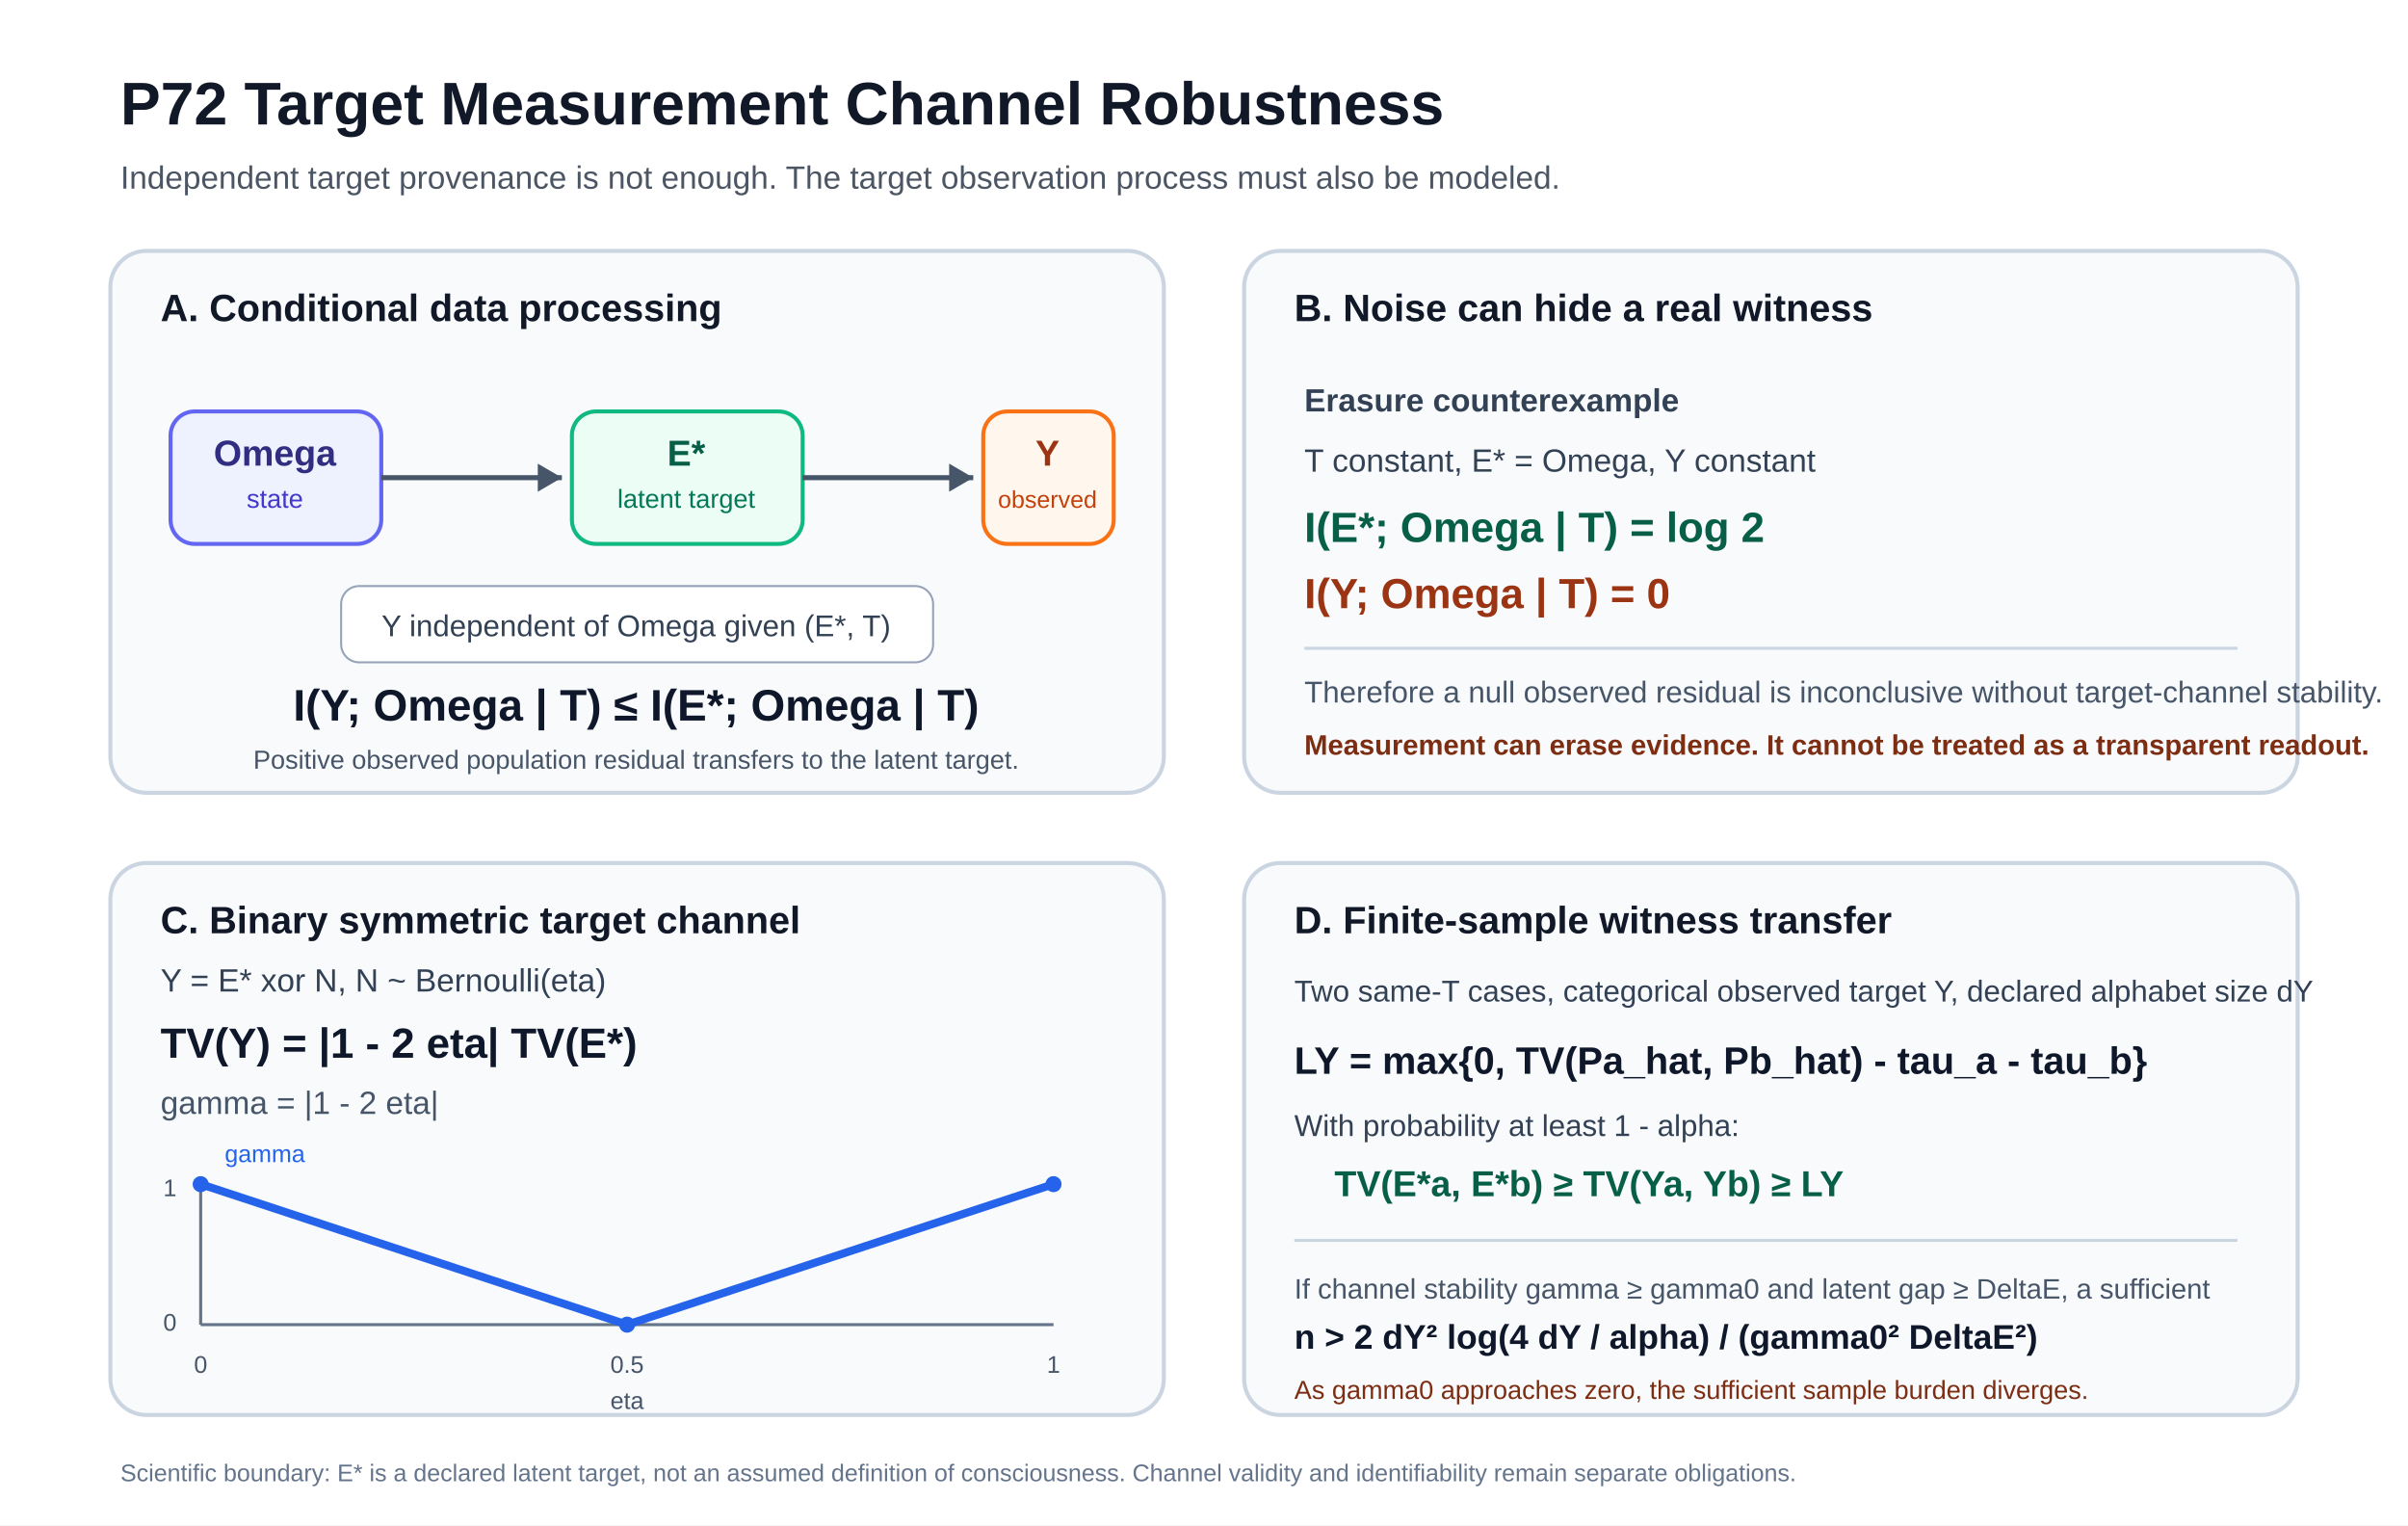
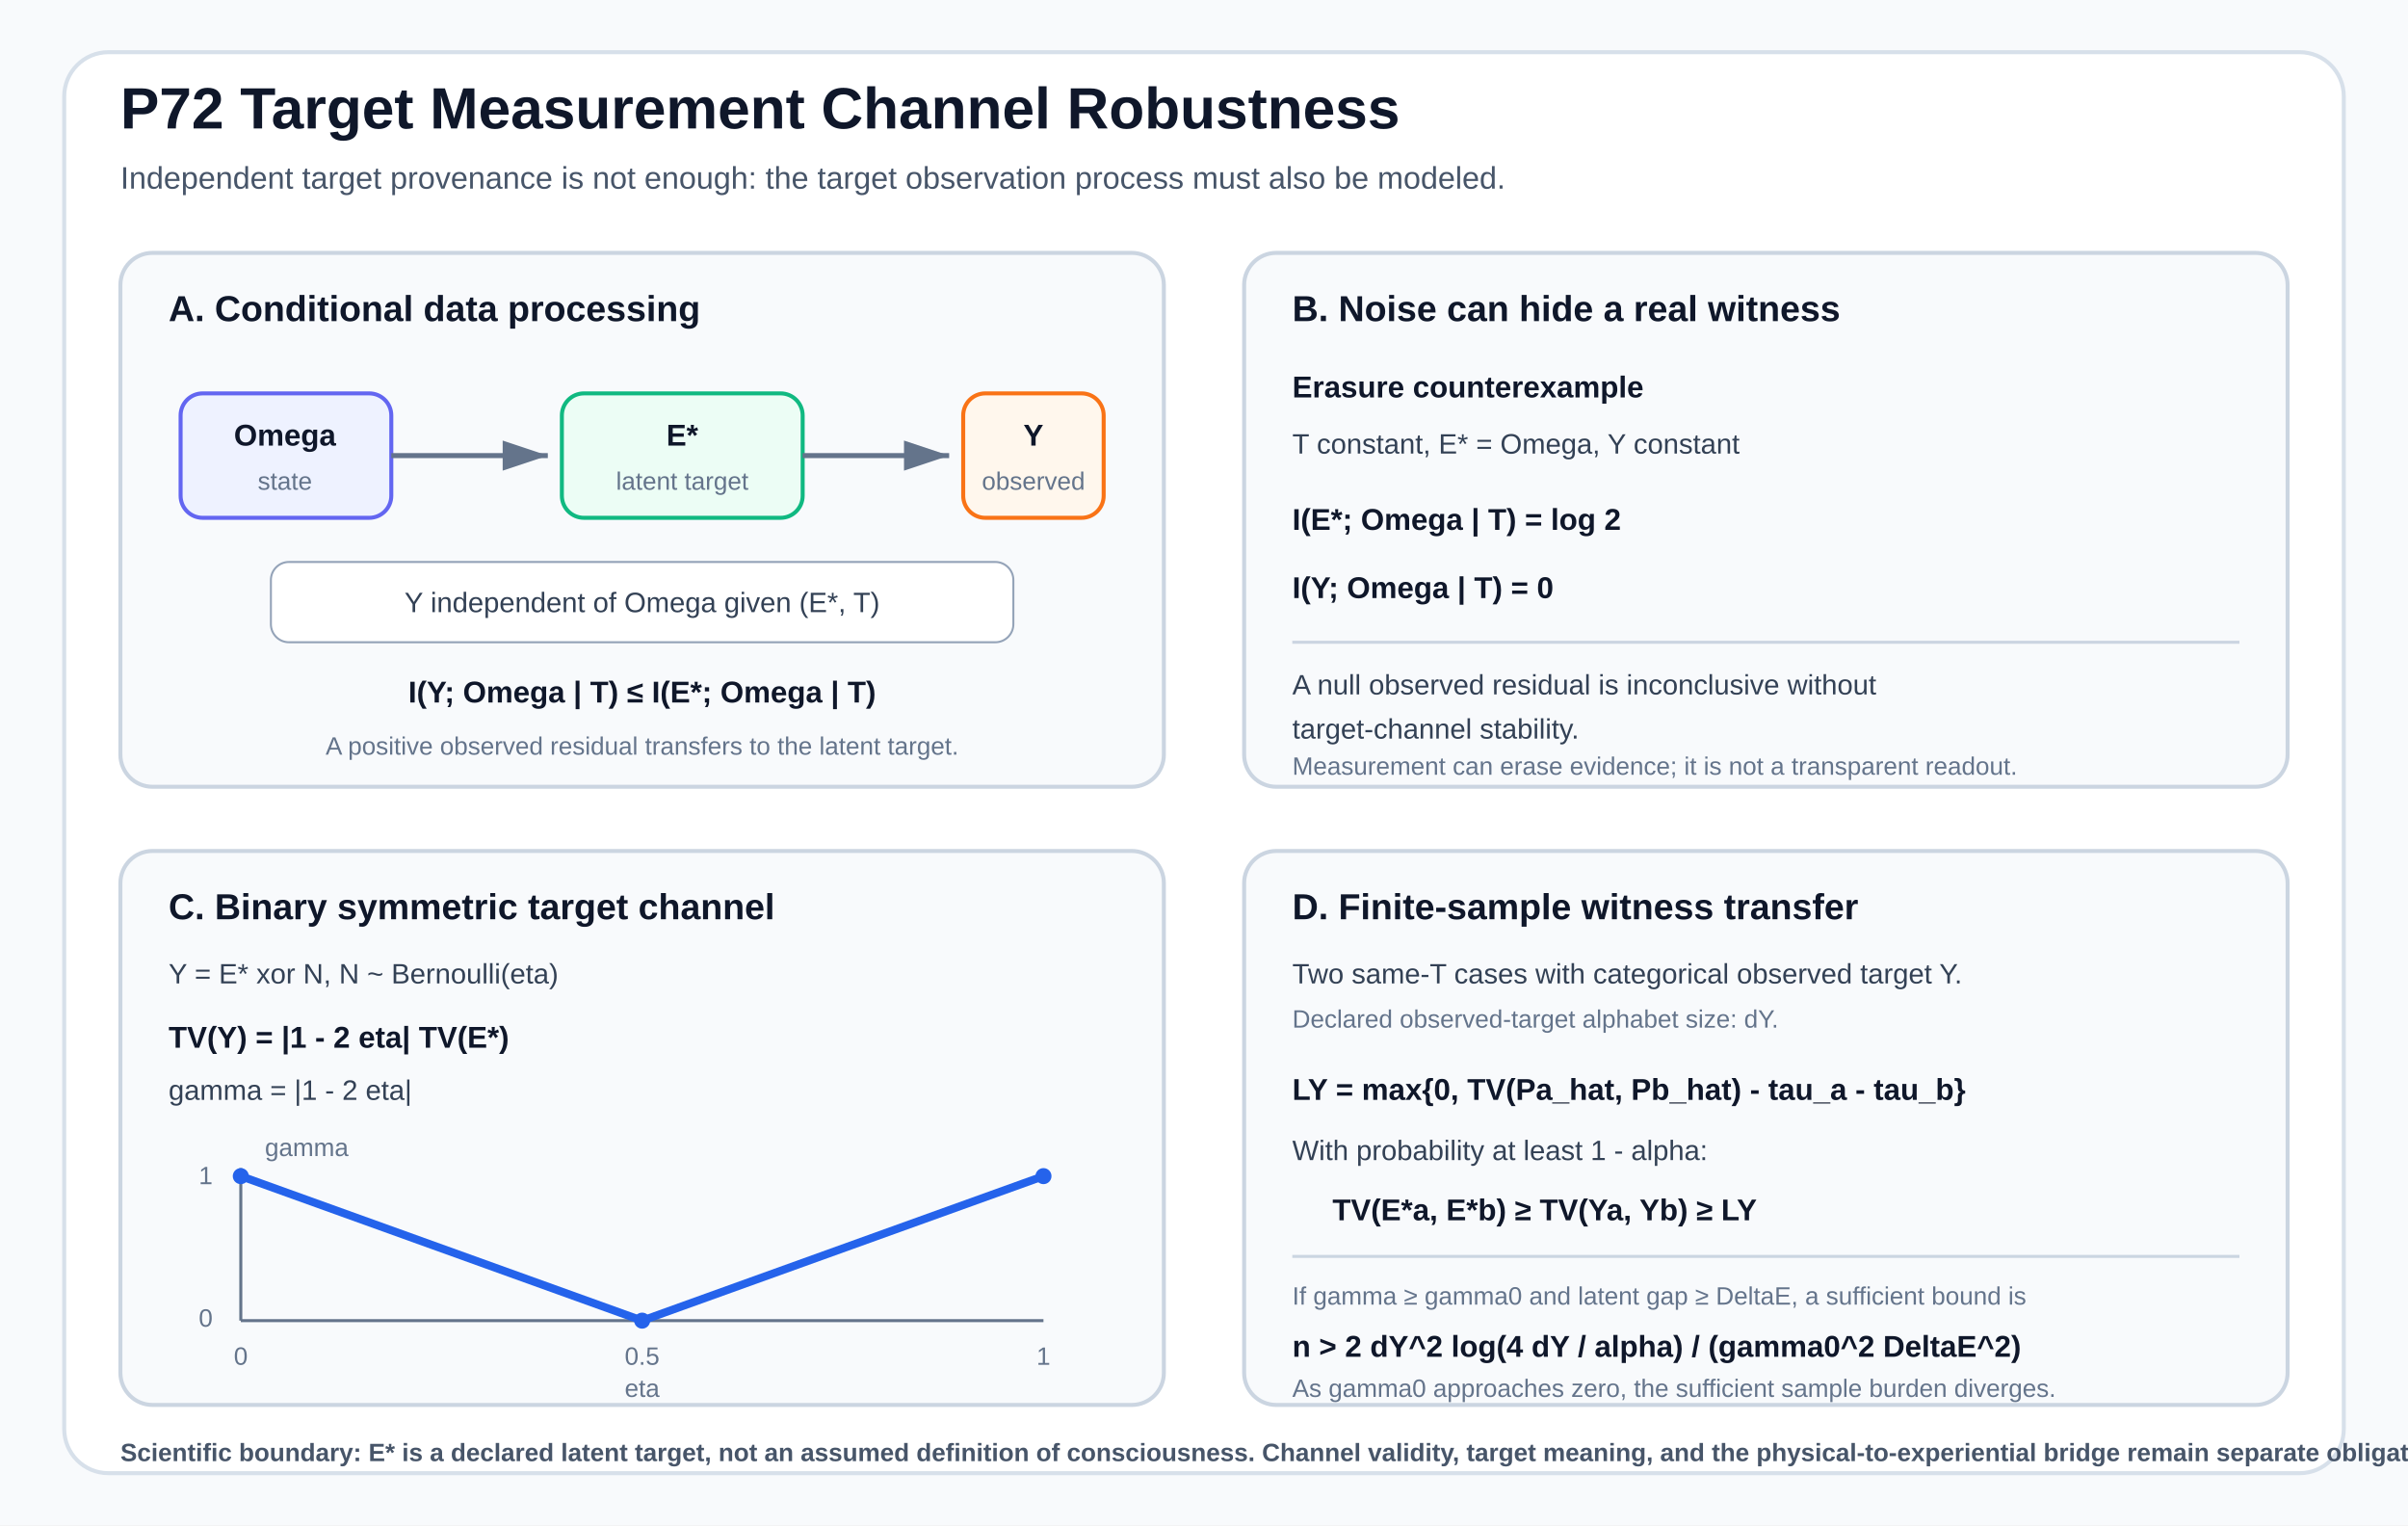
<svg xmlns="http://www.w3.org/2000/svg" width="1200" height="760" viewBox="0 0 1200 760" role="img" aria-labelledby="title desc">
-   <rect x="0" y="0" width="1200" height="760" fill="#ffffff" />
-   <text x="60" y="62" font-family="Arial, Helvetica, sans-serif" font-size="30" font-weight="700" fill="#111827">P72 Target Measurement Channel Robustness</text>
-   <text x="60" y="94" font-family="Arial, Helvetica, sans-serif" font-size="16" fill="#4b5563">Independent target provenance is not enough. The target observation process must also be modeled.</text>
-   <rect x="55" y="125" width="525" height="270" rx="18" fill="#f8fafc" stroke="#cbd5e1" stroke-width="2" />
-   <text x="80" y="160" font-family="Arial, Helvetica, sans-serif" font-size="19" font-weight="700" fill="#111827">A. Conditional data processing</text>
-   <rect x="85" y="205" width="105" height="66" rx="12" fill="#eef2ff" stroke="#6366f1" stroke-width="2" />
-   <text x="137" y="232" text-anchor="middle" font-family="Arial, Helvetica, sans-serif" font-size="18" font-weight="700" fill="#312e81">Omega</text>
-   <text x="137" y="253" text-anchor="middle" font-family="Arial, Helvetica, sans-serif" font-size="13" fill="#4338ca">state</text>
-   <line x1="190" y1="238" x2="280" y2="238" stroke="#475569" stroke-width="2.5" />
-   <polygon points="280,238 268,231 268,245" fill="#475569" />
-   <rect x="285" y="205" width="115" height="66" rx="12" fill="#ecfdf5" stroke="#10b981" stroke-width="2" />
-   <text x="342" y="232" text-anchor="middle" font-family="Arial, Helvetica, sans-serif" font-size="18" font-weight="700" fill="#065f46">E*</text>
-   <text x="342" y="253" text-anchor="middle" font-family="Arial, Helvetica, sans-serif" font-size="13" fill="#047857">latent target</text>
-   <line x1="400" y1="238" x2="485" y2="238" stroke="#475569" stroke-width="2.5" />
-   <polygon points="485,238 473,231 473,245" fill="#475569" />
-   <rect x="490" y="205" width="65" height="66" rx="12" fill="#fff7ed" stroke="#f97316" stroke-width="2" />
-   <text x="522" y="232" text-anchor="middle" font-family="Arial, Helvetica, sans-serif" font-size="18" font-weight="700" fill="#9a3412">Y</text>
-   <text x="522" y="253" text-anchor="middle" font-family="Arial, Helvetica, sans-serif" font-size="12" fill="#c2410c">observed</text>
-   <rect x="170" y="292" width="295" height="38" rx="9" fill="#ffffff" stroke="#94a3b8" />
-   <text x="317" y="317" text-anchor="middle" font-family="Arial, Helvetica, sans-serif" font-size="15" fill="#334155">Y independent of Omega given (E*, T)</text>
-   <text x="317" y="359" text-anchor="middle" font-family="Arial, Helvetica, sans-serif" font-size="22" font-weight="700" fill="#0f172a">I(Y; Omega | T) ≤ I(E*; Omega | T)</text>
-   <text x="317" y="383" text-anchor="middle" font-family="Arial, Helvetica, sans-serif" font-size="13" fill="#475569">Positive observed population residual transfers to the latent target.</text>
-   <rect x="620" y="125" width="525" height="270" rx="18" fill="#f8fafc" stroke="#cbd5e1" stroke-width="2" />
-   <text x="645" y="160" font-family="Arial, Helvetica, sans-serif" font-size="19" font-weight="700" fill="#111827">B. Noise can hide a real witness</text>
-   <text x="650" y="205" font-family="Arial, Helvetica, sans-serif" font-size="16" font-weight="700" fill="#334155">Erasure counterexample</text>
-   <text x="650" y="235" font-family="Arial, Helvetica, sans-serif" font-size="16" fill="#334155">T constant, E* = Omega, Y constant</text>
-   <text x="650" y="270" font-family="Arial, Helvetica, sans-serif" font-size="21" font-weight="700" fill="#065f46">I(E*; Omega | T) = log 2</text>
-   <text x="650" y="303" font-family="Arial, Helvetica, sans-serif" font-size="21" font-weight="700" fill="#9a3412">I(Y; Omega | T) = 0</text>
-   <line x1="650" y1="323" x2="1115" y2="323" stroke="#cbd5e1" stroke-width="1.5" />
-   <text x="650" y="350" font-family="Arial, Helvetica, sans-serif" font-size="15" fill="#475569">Therefore a null observed residual is inconclusive without target-channel stability.</text>
-   <text x="650" y="376" font-family="Arial, Helvetica, sans-serif" font-size="14" font-weight="700" fill="#7c2d12">Measurement can erase evidence. It cannot be treated as a transparent readout.</text>
-   <rect x="55" y="430" width="525" height="275" rx="18" fill="#f8fafc" stroke="#cbd5e1" stroke-width="2" />
-   <text x="80" y="465" font-family="Arial, Helvetica, sans-serif" font-size="19" font-weight="700" fill="#111827">C. Binary symmetric target channel</text>
-   <text x="80" y="494" font-family="Arial, Helvetica, sans-serif" font-size="16" fill="#334155">Y = E* xor N,  N ~ Bernoulli(eta)</text>
-   <text x="80" y="527" font-family="Arial, Helvetica, sans-serif" font-size="21" font-weight="700" fill="#0f172a">TV(Y) = |1 - 2 eta| TV(E*)</text>
-   <text x="80" y="555" font-family="Arial, Helvetica, sans-serif" font-size="16" fill="#475569">gamma = |1 - 2 eta|</text>
-   <line x1="100" y1="660" x2="525" y2="660" stroke="#64748b" stroke-width="1.5" />
-   <line x1="100" y1="590" x2="100" y2="660" stroke="#64748b" stroke-width="1.5" />
-   <polyline points="100,590 312.5,660 525,590" fill="none" stroke="#2563eb" stroke-width="4" />
-   <circle cx="100" cy="590" r="4" fill="#2563eb" />
-   <circle cx="312.5" cy="660" r="4" fill="#2563eb" />
-   <circle cx="525" cy="590" r="4" fill="#2563eb" />
-   <text x="100" y="684" text-anchor="middle" font-family="Arial, Helvetica, sans-serif" font-size="12" fill="#475569">0</text>
-   <text x="312.5" y="684" text-anchor="middle" font-family="Arial, Helvetica, sans-serif" font-size="12" fill="#475569">0.5</text>
-   <text x="525" y="684" text-anchor="middle" font-family="Arial, Helvetica, sans-serif" font-size="12" fill="#475569">1</text>
-   <text x="312.5" y="702" text-anchor="middle" font-family="Arial, Helvetica, sans-serif" font-size="12" fill="#475569">eta</text>
-   <text x="88" y="596" text-anchor="end" font-family="Arial, Helvetica, sans-serif" font-size="12" fill="#475569">1</text>
-   <text x="88" y="663" text-anchor="end" font-family="Arial, Helvetica, sans-serif" font-size="12" fill="#475569">0</text>
-   <text x="112" y="579" font-family="Arial, Helvetica, sans-serif" font-size="12" fill="#2563eb">gamma</text>
-   <rect x="620" y="430" width="525" height="275" rx="18" fill="#f8fafc" stroke="#cbd5e1" stroke-width="2" />
-   <text x="645" y="465" font-family="Arial, Helvetica, sans-serif" font-size="19" font-weight="700" fill="#111827">D. Finite-sample witness transfer</text>
-   <text x="645" y="499" font-family="Arial, Helvetica, sans-serif" font-size="15" fill="#334155">Two same-T cases, categorical observed target Y, declared alphabet size dY</text>
-   <text x="645" y="535" font-family="Arial, Helvetica, sans-serif" font-size="19" font-weight="700" fill="#0f172a">LY = max{0, TV(Pa_hat, Pb_hat) - tau_a - tau_b}</text>
-   <text x="645" y="566" font-family="Arial, Helvetica, sans-serif" font-size="15" fill="#334155">With probability at least 1 - alpha:</text>
-   <text x="665" y="596" font-family="Arial, Helvetica, sans-serif" font-size="18" font-weight="700" fill="#065f46">TV(E*a, E*b) ≥ TV(Ya, Yb) ≥ LY</text>
-   <line x1="645" y1="618" x2="1115" y2="618" stroke="#cbd5e1" stroke-width="1.5" />
-   <text x="645" y="647" font-family="Arial, Helvetica, sans-serif" font-size="14" fill="#475569">If channel stability gamma ≥ gamma0 and latent gap ≥ DeltaE, a sufficient</text>
-   <text x="645" y="672" font-family="Arial, Helvetica, sans-serif" font-size="17" font-weight="700" fill="#0f172a">n &gt; 2 dY² log(4 dY / alpha) / (gamma0² DeltaE²)</text>
-   <text x="645" y="697" font-family="Arial, Helvetica, sans-serif" font-size="13" fill="#7c2d12">As gamma0 approaches zero, the sufficient sample burden diverges.</text>
-   <text x="60" y="738" font-family="Arial, Helvetica, sans-serif" font-size="12" fill="#64748b">Scientific boundary: E* is a declared latent target, not an assumed definition of consciousness. Channel validity and identifiability remain separate obligations.</text>
+   <defs>
+     <marker id="arrow" markerWidth="10" markerHeight="10" refX="9" refY="3" orient="auto" markerUnits="strokeWidth">
+       <path d="M0,0 L0,6 L9,3 z" fill="#64748b" />
+     </marker>
+     <style>
+       .title{font:700 29px Arial,Helvetica,sans-serif;fill:#0f172a}
+       .subtitle{font:400 15.5px Arial,Helvetica,sans-serif;fill:#475569}
+       .panelTitle{font:700 18px Arial,Helvetica,sans-serif;fill:#0f172a}
+       .body{font:400 14px Arial,Helvetica,sans-serif;fill:#334155}
+       .eq{font:600 15px Arial,Helvetica,sans-serif;fill:#0f172a}
+       .small{font:400 12.5px Arial,Helvetica,sans-serif;fill:#64748b}
+       .boundary{font:600 12.5px Arial,Helvetica,sans-serif;fill:#475569}
+     </style>
+   </defs>
+   <rect width="1200" height="760" fill="#f8fafc" />
+   <rect x="32" y="26" width="1136" height="708" rx="22" fill="#ffffff" stroke="#d7e0ea" stroke-width="2" />
+   <text x="60" y="64" class="title">P72 Target Measurement Channel Robustness</text>
+   <text x="60" y="94" class="subtitle">Independent target provenance is not enough: the target observation process must also be modeled.</text>
+   <g id="data-processing-panel">
+     <rect x="60" y="126" width="520" height="266" rx="16" fill="#f8fafc" stroke="#cbd5e1" stroke-width="2" />
+     <text x="84" y="160" class="panelTitle">A. Conditional data processing</text>
+     <rect x="90" y="196" width="105" height="62" rx="11" fill="#eef2ff" stroke="#6366f1" stroke-width="2" />
+     <text x="142" y="222" text-anchor="middle" class="eq" fill="#312e81">Omega</text>
+     <text x="142" y="244" text-anchor="middle" class="small" fill="#4338ca">state</text>
+     <path d="M195 227 L273 227" stroke="#64748b" stroke-width="2.5" fill="none" marker-end="url(#arrow)" />
+     <rect x="280" y="196" width="120" height="62" rx="11" fill="#ecfdf5" stroke="#10b981" stroke-width="2" />
+     <text x="340" y="222" text-anchor="middle" class="eq" fill="#065f46">E*</text>
+     <text x="340" y="244" text-anchor="middle" class="small" fill="#047857">latent target</text>
+     <path d="M400 227 L473 227" stroke="#64748b" stroke-width="2.5" fill="none" marker-end="url(#arrow)" />
+     <rect x="480" y="196" width="70" height="62" rx="11" fill="#fff7ed" stroke="#f97316" stroke-width="2" />
+     <text x="515" y="222" text-anchor="middle" class="eq" fill="#9a3412">Y</text>
+     <text x="515" y="244" text-anchor="middle" class="small" fill="#c2410c">observed</text>
+     <rect x="135" y="280" width="370" height="40" rx="9" fill="#ffffff" stroke="#94a3b8" />
+     <text x="320" y="305" text-anchor="middle" class="body">Y independent of Omega given (E*, T)</text>
+     <text x="320" y="350" text-anchor="middle" class="eq">I(Y; Omega | T) ≤ I(E*; Omega | T)</text>
+     <text x="320" y="376" text-anchor="middle" class="small">A positive observed residual transfers to the latent target.</text>
+   </g>
+   <g id="erasure-panel">
+     <rect x="620" y="126" width="520" height="266" rx="16" fill="#f8fafc" stroke="#cbd5e1" stroke-width="2" />
+     <text x="644" y="160" class="panelTitle">B. Noise can hide a real witness</text>
+     <text x="644" y="198" class="eq">Erasure counterexample</text>
+     <text x="644" y="226" class="body">T constant, E* = Omega, Y constant</text>
+     <text x="644" y="264" class="eq" fill="#065f46">I(E*; Omega | T) = log 2</text>
+     <text x="644" y="298" class="eq" fill="#9a3412">I(Y; Omega | T) = 0</text>
+     <line x1="644" y1="320" x2="1116" y2="320" stroke="#cbd5e1" stroke-width="1.5" />
+     <text x="644" y="346" class="body">A null observed residual is inconclusive without</text>
+     <text x="644" y="368" class="body">target-channel stability.</text>
+     <text x="644" y="386" class="small" fill="#7c2d12">Measurement can erase evidence; it is not a transparent readout.</text>
+   </g>
+   <g id="binary-channel-panel">
+     <rect x="60" y="424" width="520" height="276" rx="16" fill="#f8fafc" stroke="#cbd5e1" stroke-width="2" />
+     <text x="84" y="458" class="panelTitle">C. Binary symmetric target channel</text>
+     <text x="84" y="490" class="body">Y = E* xor N, N ~ Bernoulli(eta)</text>
+     <text x="84" y="522" class="eq">TV(Y) = |1 - 2 eta| TV(E*)</text>
+     <text x="84" y="548" class="body">gamma = |1 - 2 eta|</text>
+     <line x1="120" y1="658" x2="520" y2="658" stroke="#64748b" stroke-width="1.5" />
+     <line x1="120" y1="582" x2="120" y2="658" stroke="#64748b" stroke-width="1.5" />
+     <polyline points="120,586 320,658 520,586" fill="none" stroke="#2563eb" stroke-width="4" />
+     <circle cx="120" cy="586" r="4" fill="#2563eb" />
+     <circle cx="320" cy="658" r="4" fill="#2563eb" />
+     <circle cx="520" cy="586" r="4" fill="#2563eb" />
+     <text x="120" y="680" text-anchor="middle" class="small">0</text>
+     <text x="320" y="680" text-anchor="middle" class="small">0.5</text>
+     <text x="520" y="680" text-anchor="middle" class="small">1</text>
+     <text x="320" y="696" text-anchor="middle" class="small">eta</text>
+     <text x="106" y="590" text-anchor="end" class="small">1</text>
+     <text x="106" y="661" text-anchor="end" class="small">0</text>
+     <text x="132" y="576" class="small" fill="#2563eb">gamma</text>
+   </g>
+   <g id="finite-sample-panel">
+     <rect x="620" y="424" width="520" height="276" rx="16" fill="#f8fafc" stroke="#cbd5e1" stroke-width="2" />
+     <text x="644" y="458" class="panelTitle">D. Finite-sample witness transfer</text>
+     <text x="644" y="490" class="body">Two same-T cases with categorical observed target Y.</text>
+     <text x="644" y="512" class="small">Declared observed-target alphabet size: dY.</text>
+     <text x="644" y="548" class="eq">LY = max{0, TV(Pa_hat, Pb_hat) - tau_a - tau_b}</text>
+     <text x="644" y="578" class="body">With probability at least 1 - alpha:</text>
+     <text x="664" y="608" class="eq" fill="#065f46">TV(E*a, E*b) ≥ TV(Ya, Yb) ≥ LY</text>
+     <line x1="644" y1="626" x2="1116" y2="626" stroke="#cbd5e1" stroke-width="1.5" />
+     <text x="644" y="650" class="small">If gamma ≥ gamma0 and latent gap ≥ DeltaE, a sufficient bound is</text>
+     <text x="644" y="676" class="eq">n &gt; 2 dY^2 log(4 dY / alpha) / (gamma0^2 DeltaE^2)</text>
+     <text x="644" y="696" class="small" fill="#7c2d12">As gamma0 approaches zero, the sufficient sample burden diverges.</text>
+   </g>
+   <text x="60" y="728" class="boundary">Scientific boundary: E* is a declared latent target, not an assumed definition of consciousness. Channel validity, target meaning, and the physical-to-experiential bridge remain separate obligations.</text>
</svg>
